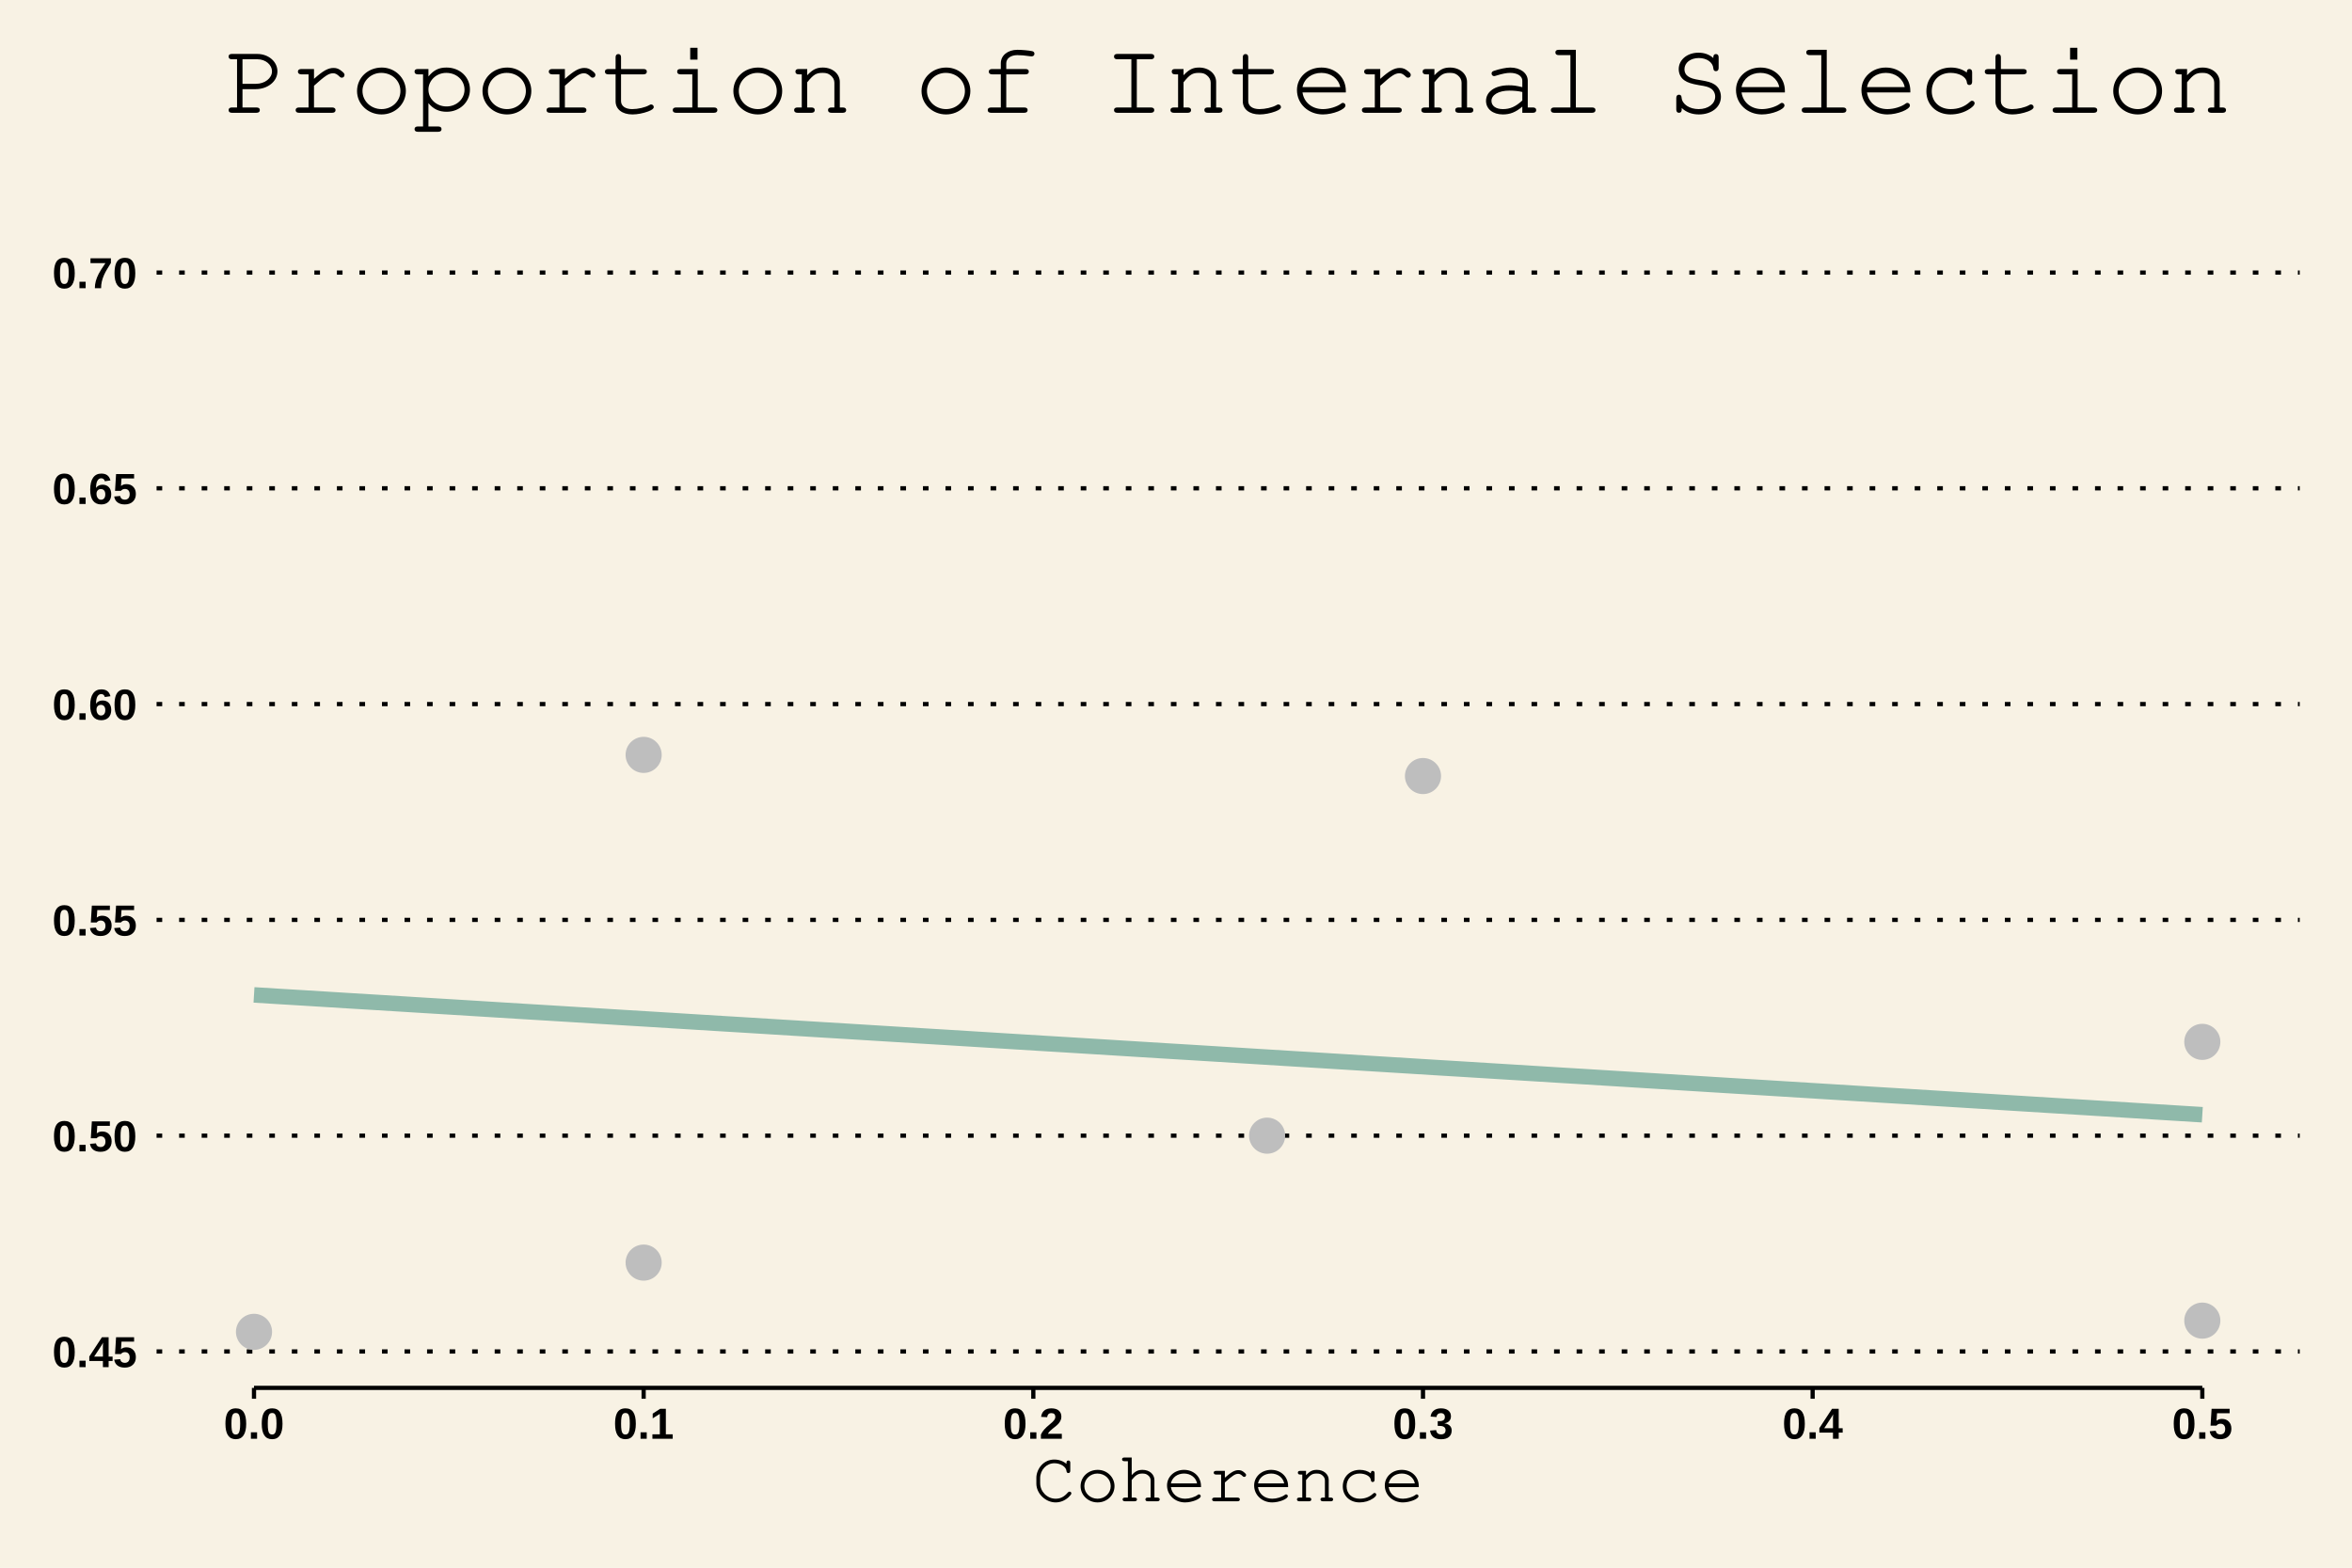
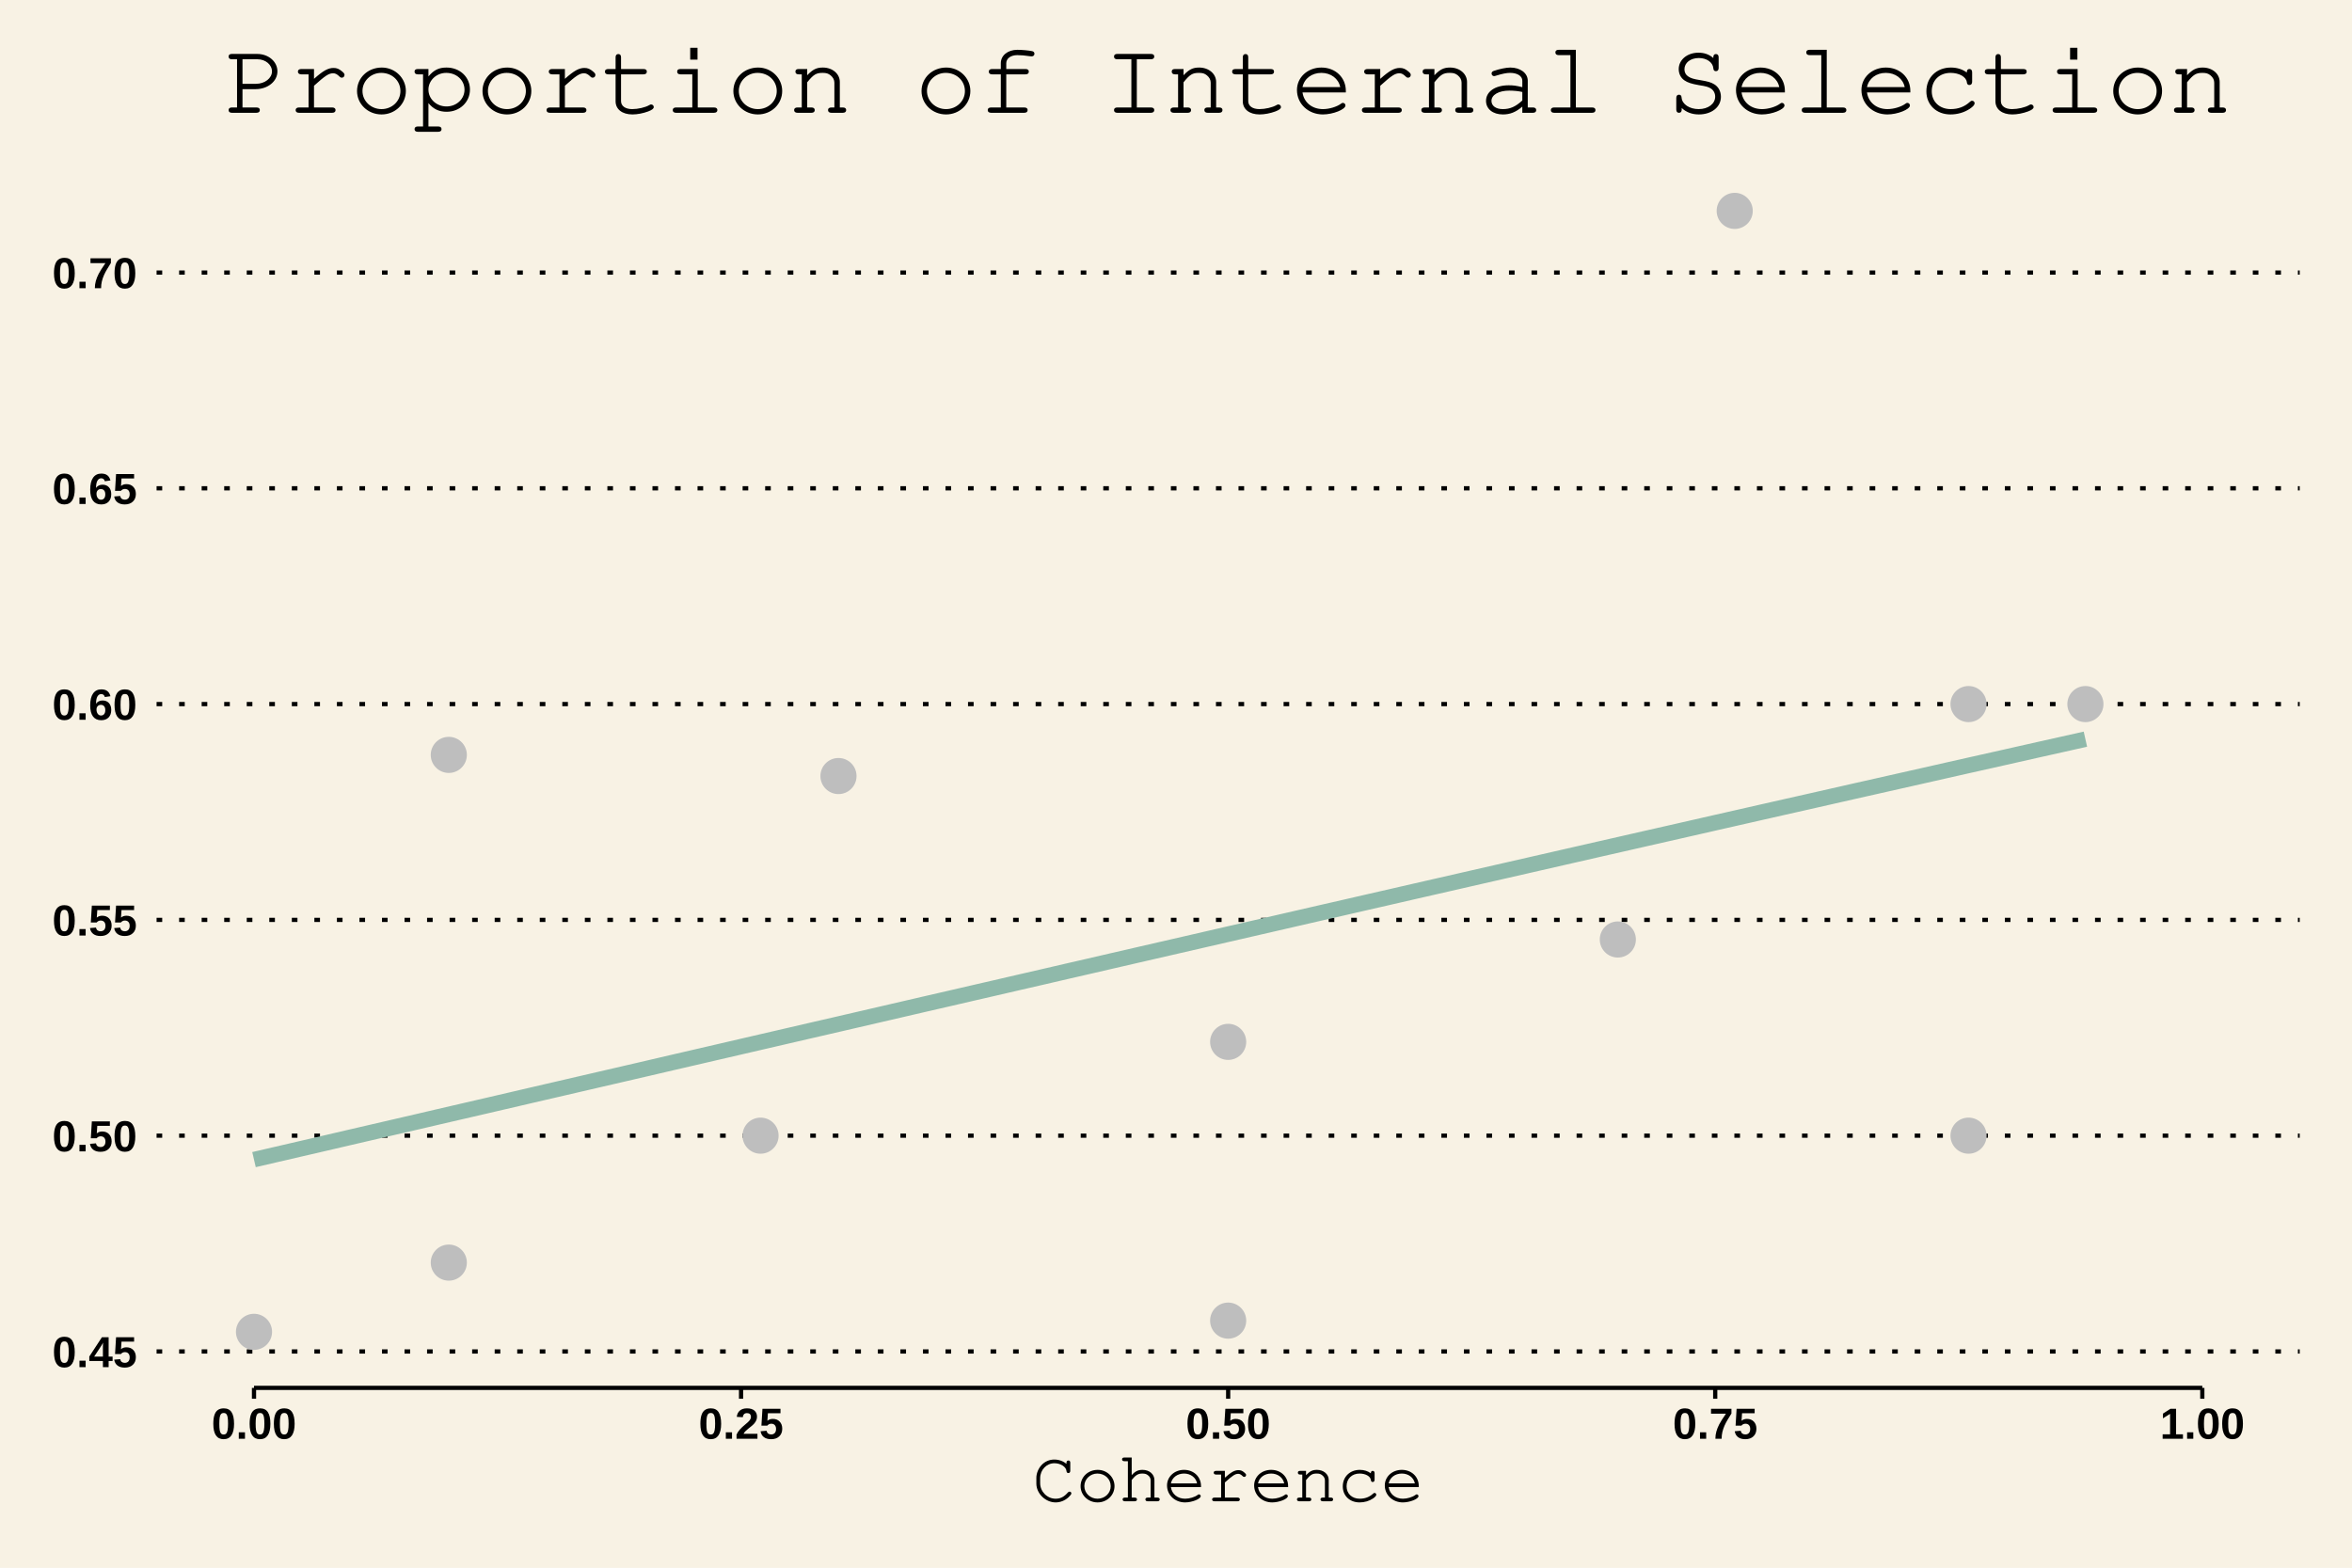
<svg xmlns="http://www.w3.org/2000/svg" class="svglite" width="648.00pt" height="432.00pt" viewBox="0 0 648.00 432.00">
  <defs>
    <style type="text/css">
    .svglite line, .svglite polyline, .svglite polygon, .svglite path, .svglite rect, .svglite circle {
      fill: none;
      stroke: #000000;
      stroke-linecap: round;
      stroke-linejoin: round;
      stroke-miterlimit: 10.00;
    }
  </style>
  </defs>
  <rect width="100%" height="100%" style="stroke: none; fill: #F8F2E4;" />
  <defs>
    <clipPath id="cpMC4wMHw2NDguMDB8MC4wMHw0MzIuMDA=">
      <rect x="0.00" y="0.00" width="648.00" height="432.00" />
    </clipPath>
  </defs>
  <g clip-path="url(#cpMC4wMHw2NDguMDB8MC4wMHw0MzIuMDA=)">
    <rect x="-0" y="0" width="648.00" height="432.00" style="stroke-width: 1.16; stroke: none; fill: #F8F2E4;" />
  </g>
  <defs>
    <clipPath id="cpNDMuMTR8NjMzLjYwfDQyLjY2fDM4Mi40NQ==">
      <rect x="43.14" y="42.66" width="590.46" height="339.79" />
    </clipPath>
  </defs>
  <g clip-path="url(#cpNDMuMTR8NjMzLjYwfDQyLjY2fDM4Mi40NQ==)">
    <rect x="43.14" y="42.66" width="590.46" height="339.79" style="stroke-width: 1.16; stroke: none; fill: #F8F2E4;" />
    <polyline points="43.14,372.42 633.60,372.42 " style="stroke-width: 1.16; stroke-dasharray: 1.55,4.66; stroke-linecap: butt;" />
    <polyline points="43.14,312.95 633.60,312.95 " style="stroke-width: 1.16; stroke-dasharray: 1.55,4.66; stroke-linecap: butt;" />
    <polyline points="43.14,253.49 633.60,253.49 " style="stroke-width: 1.16; stroke-dasharray: 1.55,4.66; stroke-linecap: butt;" />
    <polyline points="43.14,194.02 633.60,194.02 " style="stroke-width: 1.16; stroke-dasharray: 1.55,4.66; stroke-linecap: butt;" />
    <polyline points="43.14,134.56 633.60,134.56 " style="stroke-width: 1.16; stroke-dasharray: 1.55,4.66; stroke-linecap: butt;" />
    <polyline points="43.14,75.10 633.60,75.10 " style="stroke-width: 1.16; stroke-dasharray: 1.55,4.66; stroke-linecap: butt;" />
    <circle cx="69.98" cy="367.01" r="4.62" style="stroke-width: 0.71; stroke: #BEBEBE; fill: #BEBEBE;" />
-     <circle cx="177.33" cy="347.93" r="4.62" style="stroke-width: 0.71; stroke: #BEBEBE; fill: #BEBEBE;" />
-     <circle cx="177.33" cy="208.02" r="4.62" style="stroke-width: 0.71; stroke: #BEBEBE; fill: #BEBEBE;" />
-     <circle cx="349.10" cy="312.95" r="4.62" style="stroke-width: 0.71; stroke: #BEBEBE; fill: #BEBEBE;" />
-     <circle cx="392.05" cy="213.85" r="4.62" style="stroke-width: 0.71; stroke: #BEBEBE; fill: #BEBEBE;" />
-     <circle cx="606.76" cy="287.10" r="4.62" style="stroke-width: 0.71; stroke: #BEBEBE; fill: #BEBEBE;" />
-     <circle cx="606.76" cy="363.92" r="4.62" style="stroke-width: 0.71; stroke: #BEBEBE; fill: #BEBEBE;" />
-     <polyline points="69.98,274.16 76.77,274.58 83.57,274.99 90.36,275.41 97.15,275.83 103.95,276.24 110.74,276.66 117.54,277.08 124.33,277.49 131.13,277.91 137.92,278.33 144.72,278.75 151.51,279.16 158.31,279.58 165.10,280.00 171.90,280.42 178.69,280.83 185.49,281.25 192.28,281.67 199.08,282.09 205.87,282.50 212.67,282.92 219.46,283.34 226.26,283.76 233.05,284.17 239.84,284.59 246.64,285.01 253.43,285.43 260.23,285.84 267.02,286.26 273.82,286.68 280.61,287.10 287.41,287.52 294.20,287.93 301.00,288.35 307.79,288.77 314.59,289.19 321.38,289.61 328.18,290.02 334.97,290.44 341.77,290.86 348.56,291.28 355.36,291.70 362.15,292.11 368.94,292.53 375.74,292.95 382.53,293.37 389.33,293.79 396.12,294.21 402.92,294.62 409.71,295.04 416.51,295.46 423.30,295.88 430.10,296.30 436.89,296.71 443.69,297.13 450.48,297.55 457.28,297.97 464.07,298.39 470.87,298.81 477.66,299.23 484.46,299.64 491.25,300.06 498.04,300.48 504.84,300.90 511.63,301.32 518.43,301.74 525.22,302.15 532.02,302.57 538.81,302.99 545.61,303.41 552.40,303.83 559.20,304.25 565.99,304.67 572.79,305.08 579.58,305.50 586.38,305.92 593.17,306.34 599.97,306.76 606.76,307.18 " style="stroke-width: 4.27; stroke: #8FB9AA; stroke-linecap: butt;" />
+     <circle cx="123.65" cy="347.93" r="4.62" style="stroke-width: 0.71; stroke: #BEBEBE; fill: #BEBEBE;" />
+     <circle cx="123.65" cy="208.02" r="4.62" style="stroke-width: 0.71; stroke: #BEBEBE; fill: #BEBEBE;" />
+     <circle cx="209.54" cy="312.95" r="4.62" style="stroke-width: 0.71; stroke: #BEBEBE; fill: #BEBEBE;" />
+     <circle cx="231.01" cy="213.85" r="4.62" style="stroke-width: 0.71; stroke: #BEBEBE; fill: #BEBEBE;" />
+     <circle cx="338.37" cy="287.10" r="4.62" style="stroke-width: 0.71; stroke: #BEBEBE; fill: #BEBEBE;" />
+     <circle cx="338.37" cy="363.92" r="4.62" style="stroke-width: 0.71; stroke: #BEBEBE; fill: #BEBEBE;" />
+     <circle cx="445.73" cy="258.89" r="4.62" style="stroke-width: 0.71; stroke: #BEBEBE; fill: #BEBEBE;" />
+     <circle cx="477.93" cy="58.11" r="4.62" style="stroke-width: 0.71; stroke: #BEBEBE; fill: #BEBEBE;" />
+     <circle cx="542.35" cy="312.95" r="4.62" style="stroke-width: 0.71; stroke: #BEBEBE; fill: #BEBEBE;" />
+     <circle cx="542.35" cy="194.02" r="4.62" style="stroke-width: 0.71; stroke: #BEBEBE; fill: #BEBEBE;" />
+     <circle cx="574.55" cy="194.02" r="4.62" style="stroke-width: 0.71; stroke: #BEBEBE; fill: #BEBEBE;" />
+     <polyline points="69.98,319.55 76.36,318.07 82.75,316.59 89.14,315.11 95.52,313.62 101.91,312.14 108.30,310.66 114.69,309.18 121.07,307.69 127.46,306.21 133.85,304.73 140.23,303.25 146.62,301.76 153.01,300.28 159.39,298.80 165.78,297.32 172.17,295.84 178.56,294.36 184.94,292.87 191.33,291.39 197.72,289.91 204.10,288.43 210.49,286.95 216.88,285.47 223.27,283.99 229.65,282.52 236.04,281.04 242.43,279.56 248.81,278.08 255.20,276.60 261.59,275.13 267.97,273.65 274.36,272.18 280.75,270.70 287.14,269.23 293.52,267.75 299.91,266.28 306.30,264.80 312.68,263.33 319.07,261.86 325.46,260.39 331.85,258.92 338.23,257.45 344.62,255.98 351.01,254.51 357.39,253.04 363.78,251.57 370.17,250.11 376.55,248.64 382.94,247.18 389.33,245.71 395.72,244.25 402.10,242.79 408.49,241.33 414.88,239.87 421.26,238.41 427.65,236.95 434.04,235.49 440.43,234.03 446.81,232.58 453.20,231.12 459.59,229.67 465.97,228.22 472.36,226.76 478.75,225.31 485.13,223.86 491.52,222.41 497.91,220.97 504.30,219.52 510.68,218.07 517.07,216.63 523.46,215.19 529.84,213.75 536.23,212.30 542.62,210.86 549.01,209.43 555.39,207.99 561.78,206.55 568.17,205.12 574.55,203.69 " style="stroke-width: 4.27; stroke: #8FB9AA; stroke-linecap: butt;" />
    <rect x="43.14" y="42.66" width="590.46" height="339.79" style="stroke-width: 1.16; stroke: none;" />
  </g>
  <g clip-path="url(#cpMC4wMHw2NDguMDB8MC4wMHw0MzIuMDA=)">
    <text x="37.76" y="376.74" text-anchor="end" style="font-size: 12.00px; font-weight: bold; font-family: Arial;" textLength="23.36px" lengthAdjust="spacingAndGlyphs">0.45</text>
    <text x="37.76" y="317.27" text-anchor="end" style="font-size: 12.00px; font-weight: bold; font-family: Arial;" textLength="23.36px" lengthAdjust="spacingAndGlyphs">0.50</text>
    <text x="37.76" y="257.81" text-anchor="end" style="font-size: 12.00px; font-weight: bold; font-family: Arial;" textLength="23.36px" lengthAdjust="spacingAndGlyphs">0.55</text>
    <text x="37.76" y="198.34" text-anchor="end" style="font-size: 12.00px; font-weight: bold; font-family: Arial;" textLength="23.36px" lengthAdjust="spacingAndGlyphs">0.60</text>
    <text x="37.76" y="138.88" text-anchor="end" style="font-size: 12.00px; font-weight: bold; font-family: Arial;" textLength="23.36px" lengthAdjust="spacingAndGlyphs">0.65</text>
    <text x="37.76" y="79.42" text-anchor="end" style="font-size: 12.00px; font-weight: bold; font-family: Arial;" textLength="23.36px" lengthAdjust="spacingAndGlyphs">0.70</text>
    <polyline points="69.98,382.45 606.76,382.45 " style="stroke-width: 1.16; stroke-linecap: butt;" />
    <polyline points="69.98,385.44 69.98,382.45 " style="stroke-width: 1.16; stroke-linecap: butt;" />
-     <polyline points="177.33,385.44 177.33,382.45 " style="stroke-width: 1.16; stroke-linecap: butt;" />
-     <polyline points="284.69,385.44 284.69,382.45 " style="stroke-width: 1.16; stroke-linecap: butt;" />
-     <polyline points="392.05,385.44 392.05,382.45 " style="stroke-width: 1.16; stroke-linecap: butt;" />
-     <polyline points="499.40,385.44 499.40,382.45 " style="stroke-width: 1.16; stroke-linecap: butt;" />
+     <polyline points="204.17,385.44 204.17,382.45 " style="stroke-width: 1.16; stroke-linecap: butt;" />
+     <polyline points="338.37,385.44 338.37,382.45 " style="stroke-width: 1.16; stroke-linecap: butt;" />
+     <polyline points="472.56,385.44 472.56,382.45 " style="stroke-width: 1.16; stroke-linecap: butt;" />
    <polyline points="606.76,385.44 606.76,382.45 " style="stroke-width: 1.16; stroke-linecap: butt;" />
-     <text x="69.98" y="396.47" text-anchor="middle" style="font-size: 12.00px; font-weight: bold; font-family: Arial;" textLength="16.68px" lengthAdjust="spacingAndGlyphs">0.0</text>
-     <text x="177.33" y="396.47" text-anchor="middle" style="font-size: 12.00px; font-weight: bold; font-family: Arial;" textLength="16.68px" lengthAdjust="spacingAndGlyphs">0.1</text>
-     <text x="284.69" y="396.47" text-anchor="middle" style="font-size: 12.00px; font-weight: bold; font-family: Arial;" textLength="16.68px" lengthAdjust="spacingAndGlyphs">0.2</text>
-     <text x="392.05" y="396.47" text-anchor="middle" style="font-size: 12.00px; font-weight: bold; font-family: Arial;" textLength="16.68px" lengthAdjust="spacingAndGlyphs">0.3</text>
-     <text x="499.40" y="396.47" text-anchor="middle" style="font-size: 12.00px; font-weight: bold; font-family: Arial;" textLength="16.68px" lengthAdjust="spacingAndGlyphs">0.4</text>
-     <text x="606.76" y="396.47" text-anchor="middle" style="font-size: 12.00px; font-weight: bold; font-family: Arial;" textLength="16.68px" lengthAdjust="spacingAndGlyphs">0.5</text>
+     <text x="69.98" y="396.47" text-anchor="middle" style="font-size: 12.00px; font-weight: bold; font-family: Arial;" textLength="23.36px" lengthAdjust="spacingAndGlyphs">0.00</text>
+     <text x="204.17" y="396.47" text-anchor="middle" style="font-size: 12.00px; font-weight: bold; font-family: Arial;" textLength="23.36px" lengthAdjust="spacingAndGlyphs">0.25</text>
+     <text x="338.37" y="396.47" text-anchor="middle" style="font-size: 12.00px; font-weight: bold; font-family: Arial;" textLength="23.36px" lengthAdjust="spacingAndGlyphs">0.50</text>
+     <text x="472.56" y="396.47" text-anchor="middle" style="font-size: 12.00px; font-weight: bold; font-family: Arial;" textLength="23.36px" lengthAdjust="spacingAndGlyphs">0.75</text>
+     <text x="606.76" y="396.47" text-anchor="middle" style="font-size: 12.00px; font-weight: bold; font-family: Arial;" textLength="23.36px" lengthAdjust="spacingAndGlyphs">1.00</text>
    <text x="338.37" y="413.70" text-anchor="middle" style="font-size: 20.00px; font-weight: 0; font-family: Courier;" textLength="108.02px" lengthAdjust="spacingAndGlyphs">Coherence</text>
    <text x="338.37" y="31.08" text-anchor="middle" style="font-size: 28.80px; font-weight: 0; font-family: Courier;" textLength="552.96px" lengthAdjust="spacingAndGlyphs">Proportion of Internal Selection</text>
  </g>
</svg>
